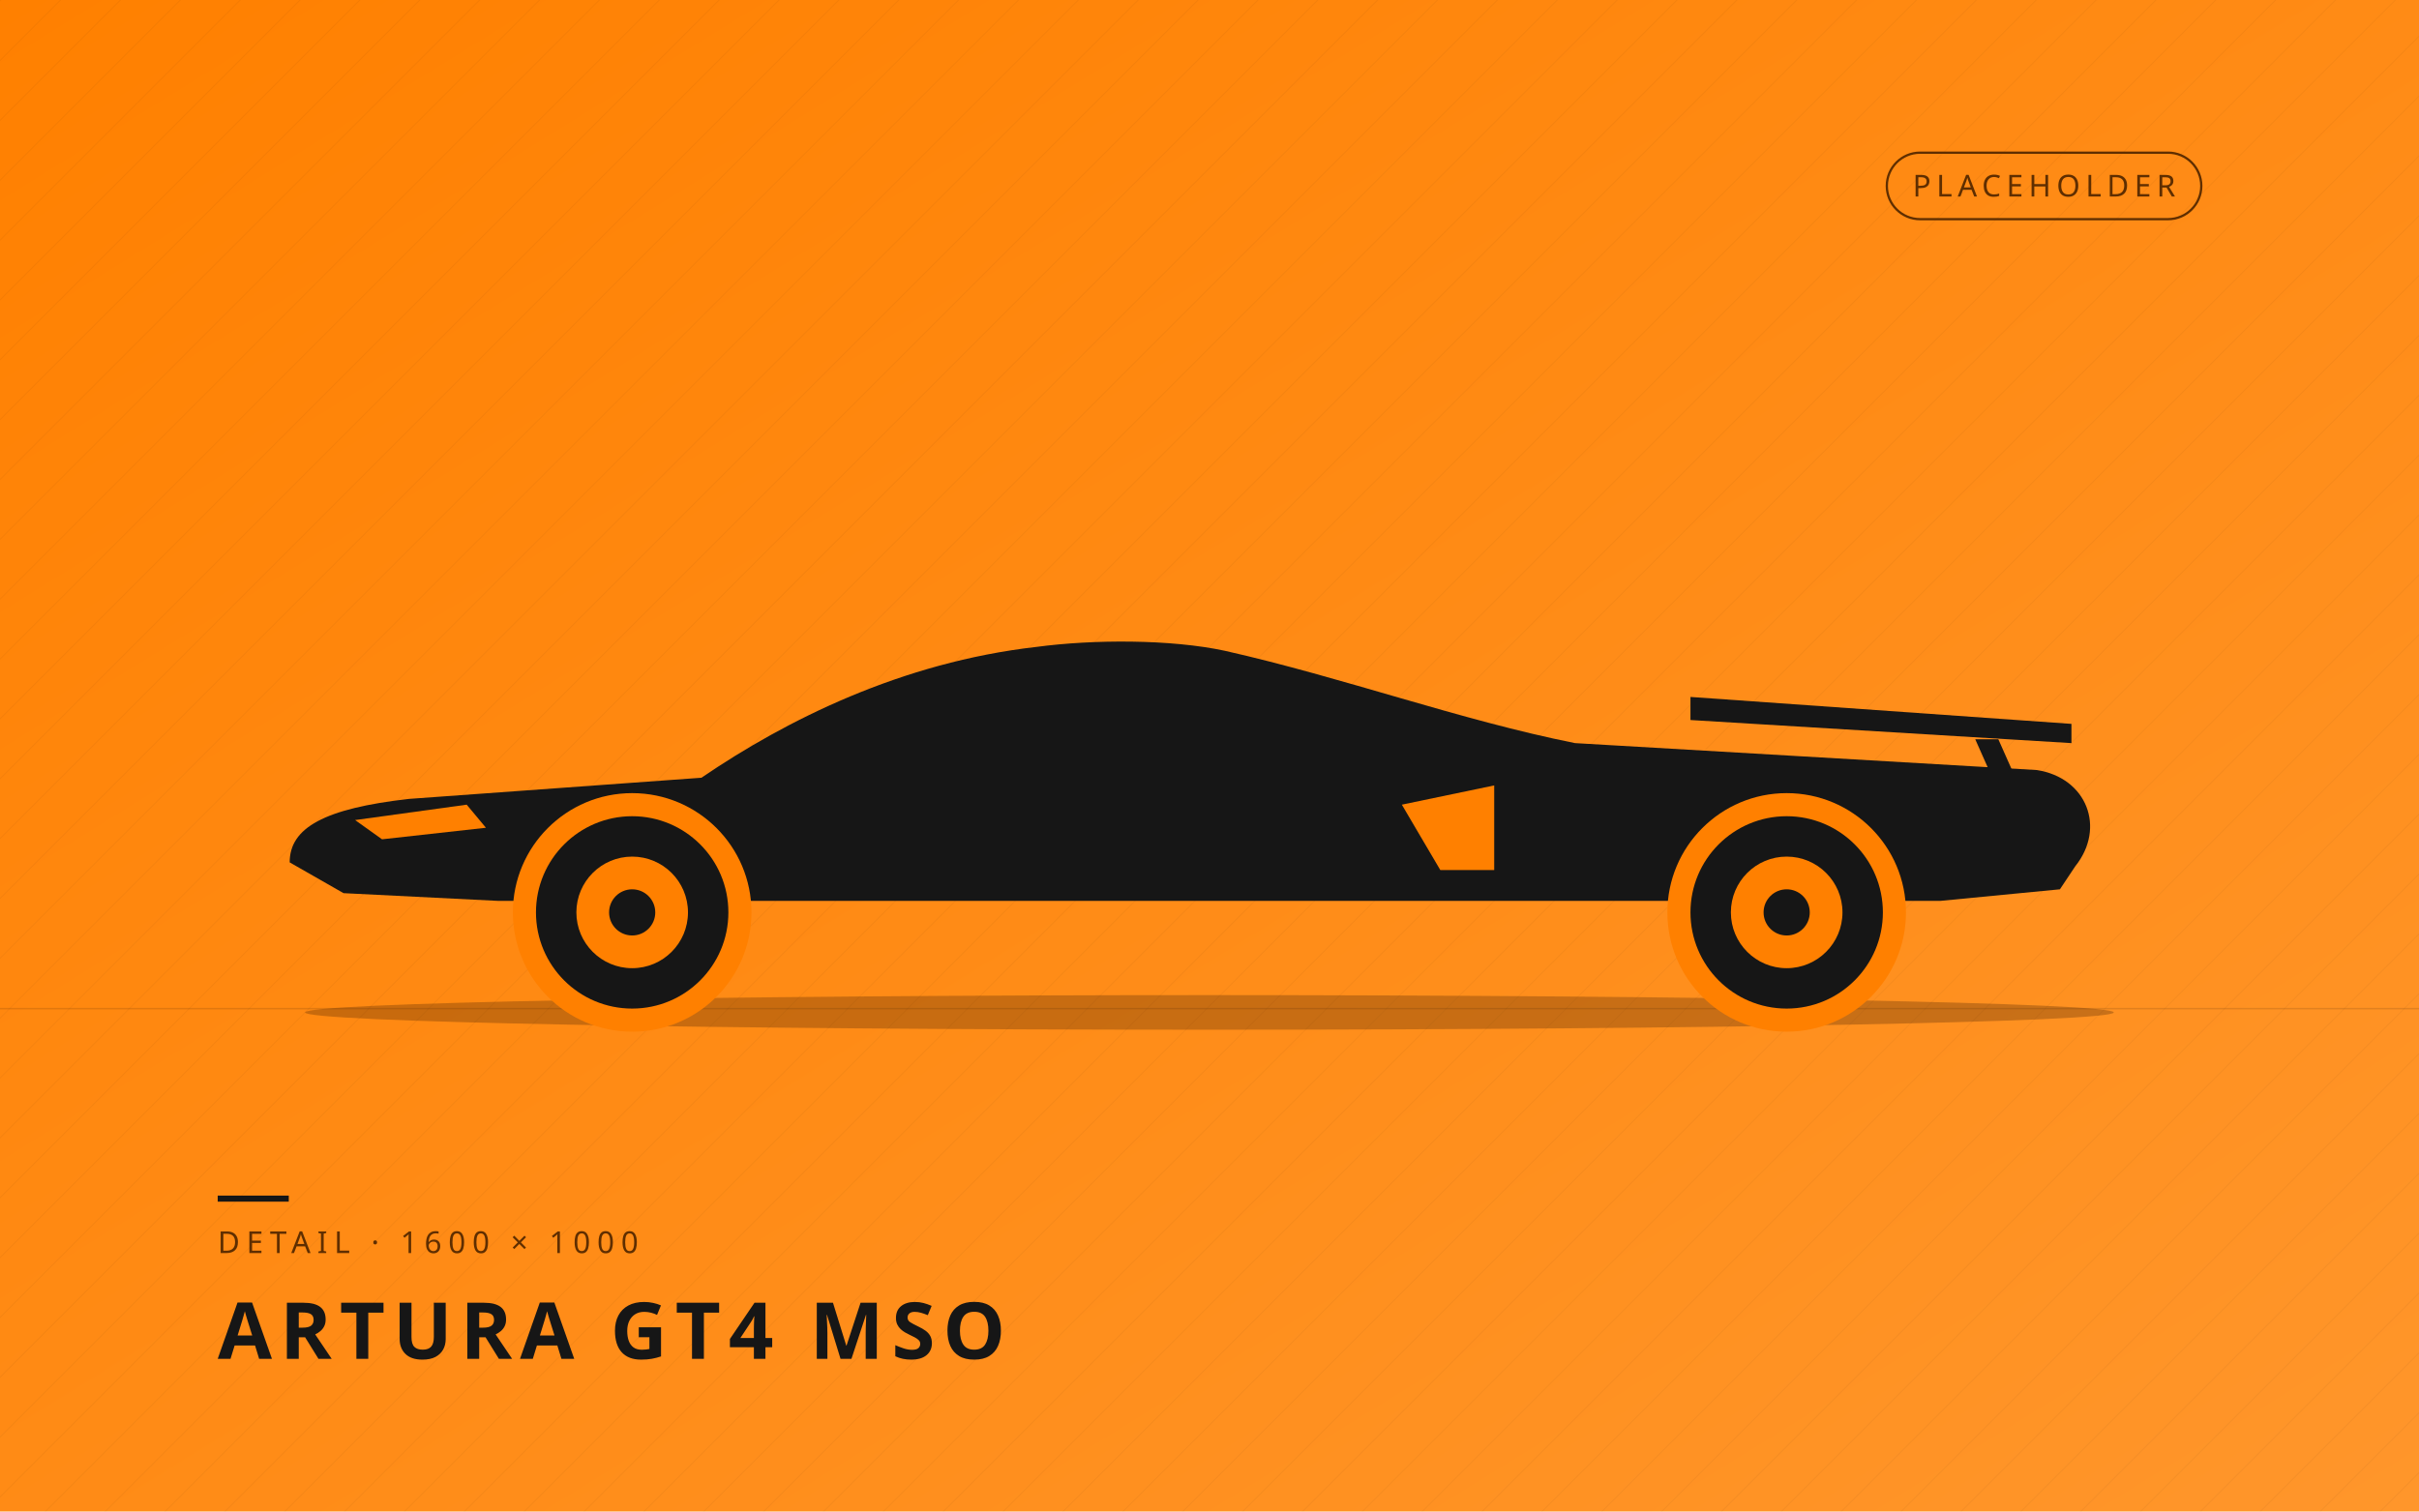
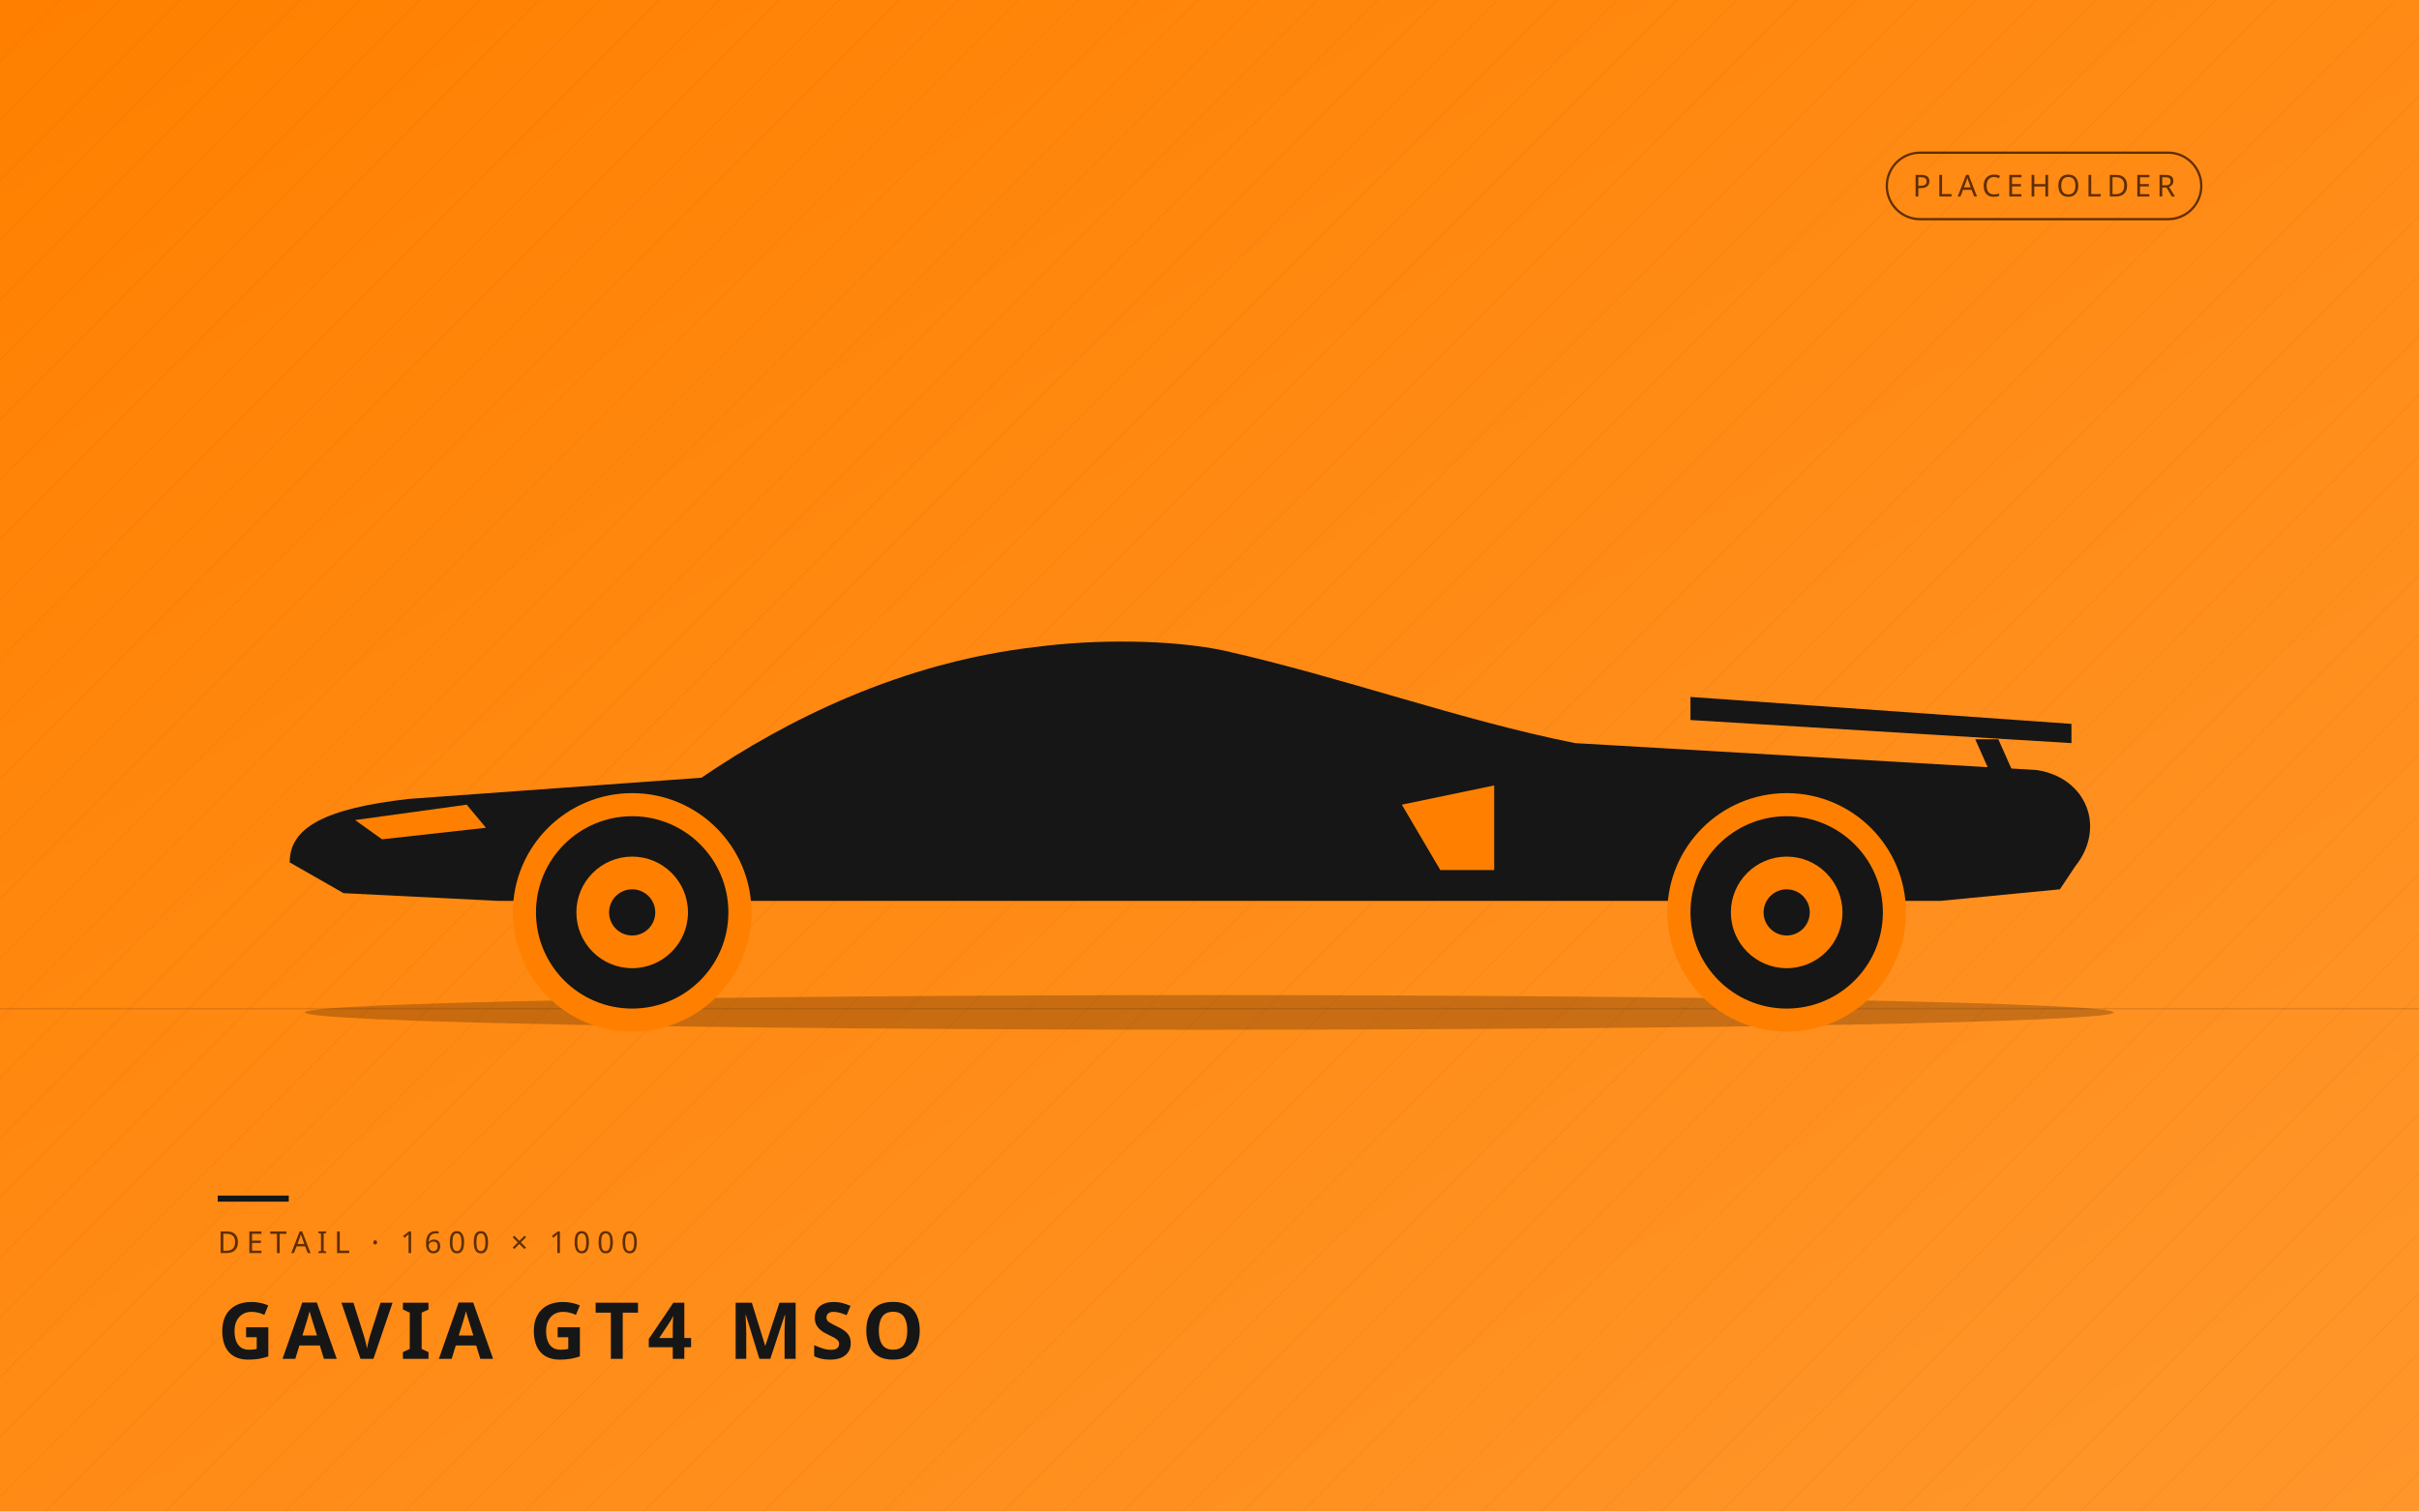
- <svg xmlns="http://www.w3.org/2000/svg" width="1600" height="1000" viewBox="0 0 1600 1000" role="img" aria-label="Artura GT4 MSO placeholder">
+ <svg xmlns="http://www.w3.org/2000/svg" width="1600" height="1000" viewBox="0 0 1600 1000" role="img" aria-label="Gavia GT4 MSO placeholder">
  <defs>
    <linearGradient id="g-img-artura-gt4-mso" x1="0" y1="0" x2="1" y2="1">
      <stop offset="0" stop-color="#ff8000" />
      <stop offset="1" stop-color="#ff962b" />
    </linearGradient>
    <pattern id="t-img-artura-gt4-mso" width="28" height="28" patternUnits="userSpaceOnUse" patternTransform="rotate(45)">
      <line x1="0" y1="0" x2="0" y2="28" stroke="#000000" stroke-width="1" stroke-opacity="0.05" />
    </pattern>
  </defs>
  <rect width="1600" height="1000" fill="url(#g-img-artura-gt4-mso)" />
  <rect width="1600" height="1000" fill="url(#t-img-artura-gt4-mso)" />
  <line x1="0" y1="667.3" x2="1600" y2="667.3" stroke="#000000" stroke-opacity="0.12" stroke-width="1" />
  <g transform="translate(163.6 260) scale(1.2727)">
    <ellipse cx="500" cy="322" rx="470" ry="9" fill="#3a1a00" opacity="0.28" />
    <path d="M22 244C22 226 40 216 84 211L236 200C280 170 340 140 410 132C440 128 480 128 508 134C570 148 630 170 690 182L930 196C956 200 966 226 950 246L942 258L880 264L130 264L50 260Z" fill="#161616" />
    <path d="M750 158L948 172L948 182L750 170Z M898 180L910 180L918 198L906 198Z" fill="#161616" />
    <path d="M600 214L648 204L648 248L620 248Z" fill="#ff8000" />
    <path d="M56 222L114 214L124 226L70 232Z" fill="#ff8000" />
    <circle cx="200" cy="270" r="62" fill="#ff8000" />
    <circle cx="200" cy="270" r="50" fill="#161616" />
    <circle cx="200" cy="270" r="29" fill="#ff8000" />
    <circle cx="200" cy="270" r="12" fill="#161616" />
    <circle cx="800" cy="270" r="62" fill="#ff8000" />
    <circle cx="800" cy="270" r="50" fill="#161616" />
    <circle cx="800" cy="270" r="29" fill="#ff8000" />
    <circle cx="800" cy="270" r="12" fill="#161616" />
  </g>
  <g font-family="system-ui, sans-serif" fill="#161616">
    <rect x="144" y="791" width="47" height="4" fill="#161616" />
    <text x="144" y="829" font-size="20" letter-spacing="4.4" fill="#5f2e00">DETAIL · 1600 × 1000</text>
-     <text x="144" y="899" font-size="52" font-weight="600" letter-spacing="5.2">ARTURA GT4 MSO</text>
+     <text x="144" y="899" font-size="52" font-weight="600" letter-spacing="5.2">GAVIA GT4 MSO</text>
    <rect x="1248" y="101" width="208" height="44" rx="22" fill="none" stroke="#5f2e00" stroke-width="1.5" />
    <text x="1352" y="130" font-size="20" letter-spacing="3.6" text-anchor="middle" fill="#5f2e00">PLACEHOLDER</text>
  </g>
</svg>
